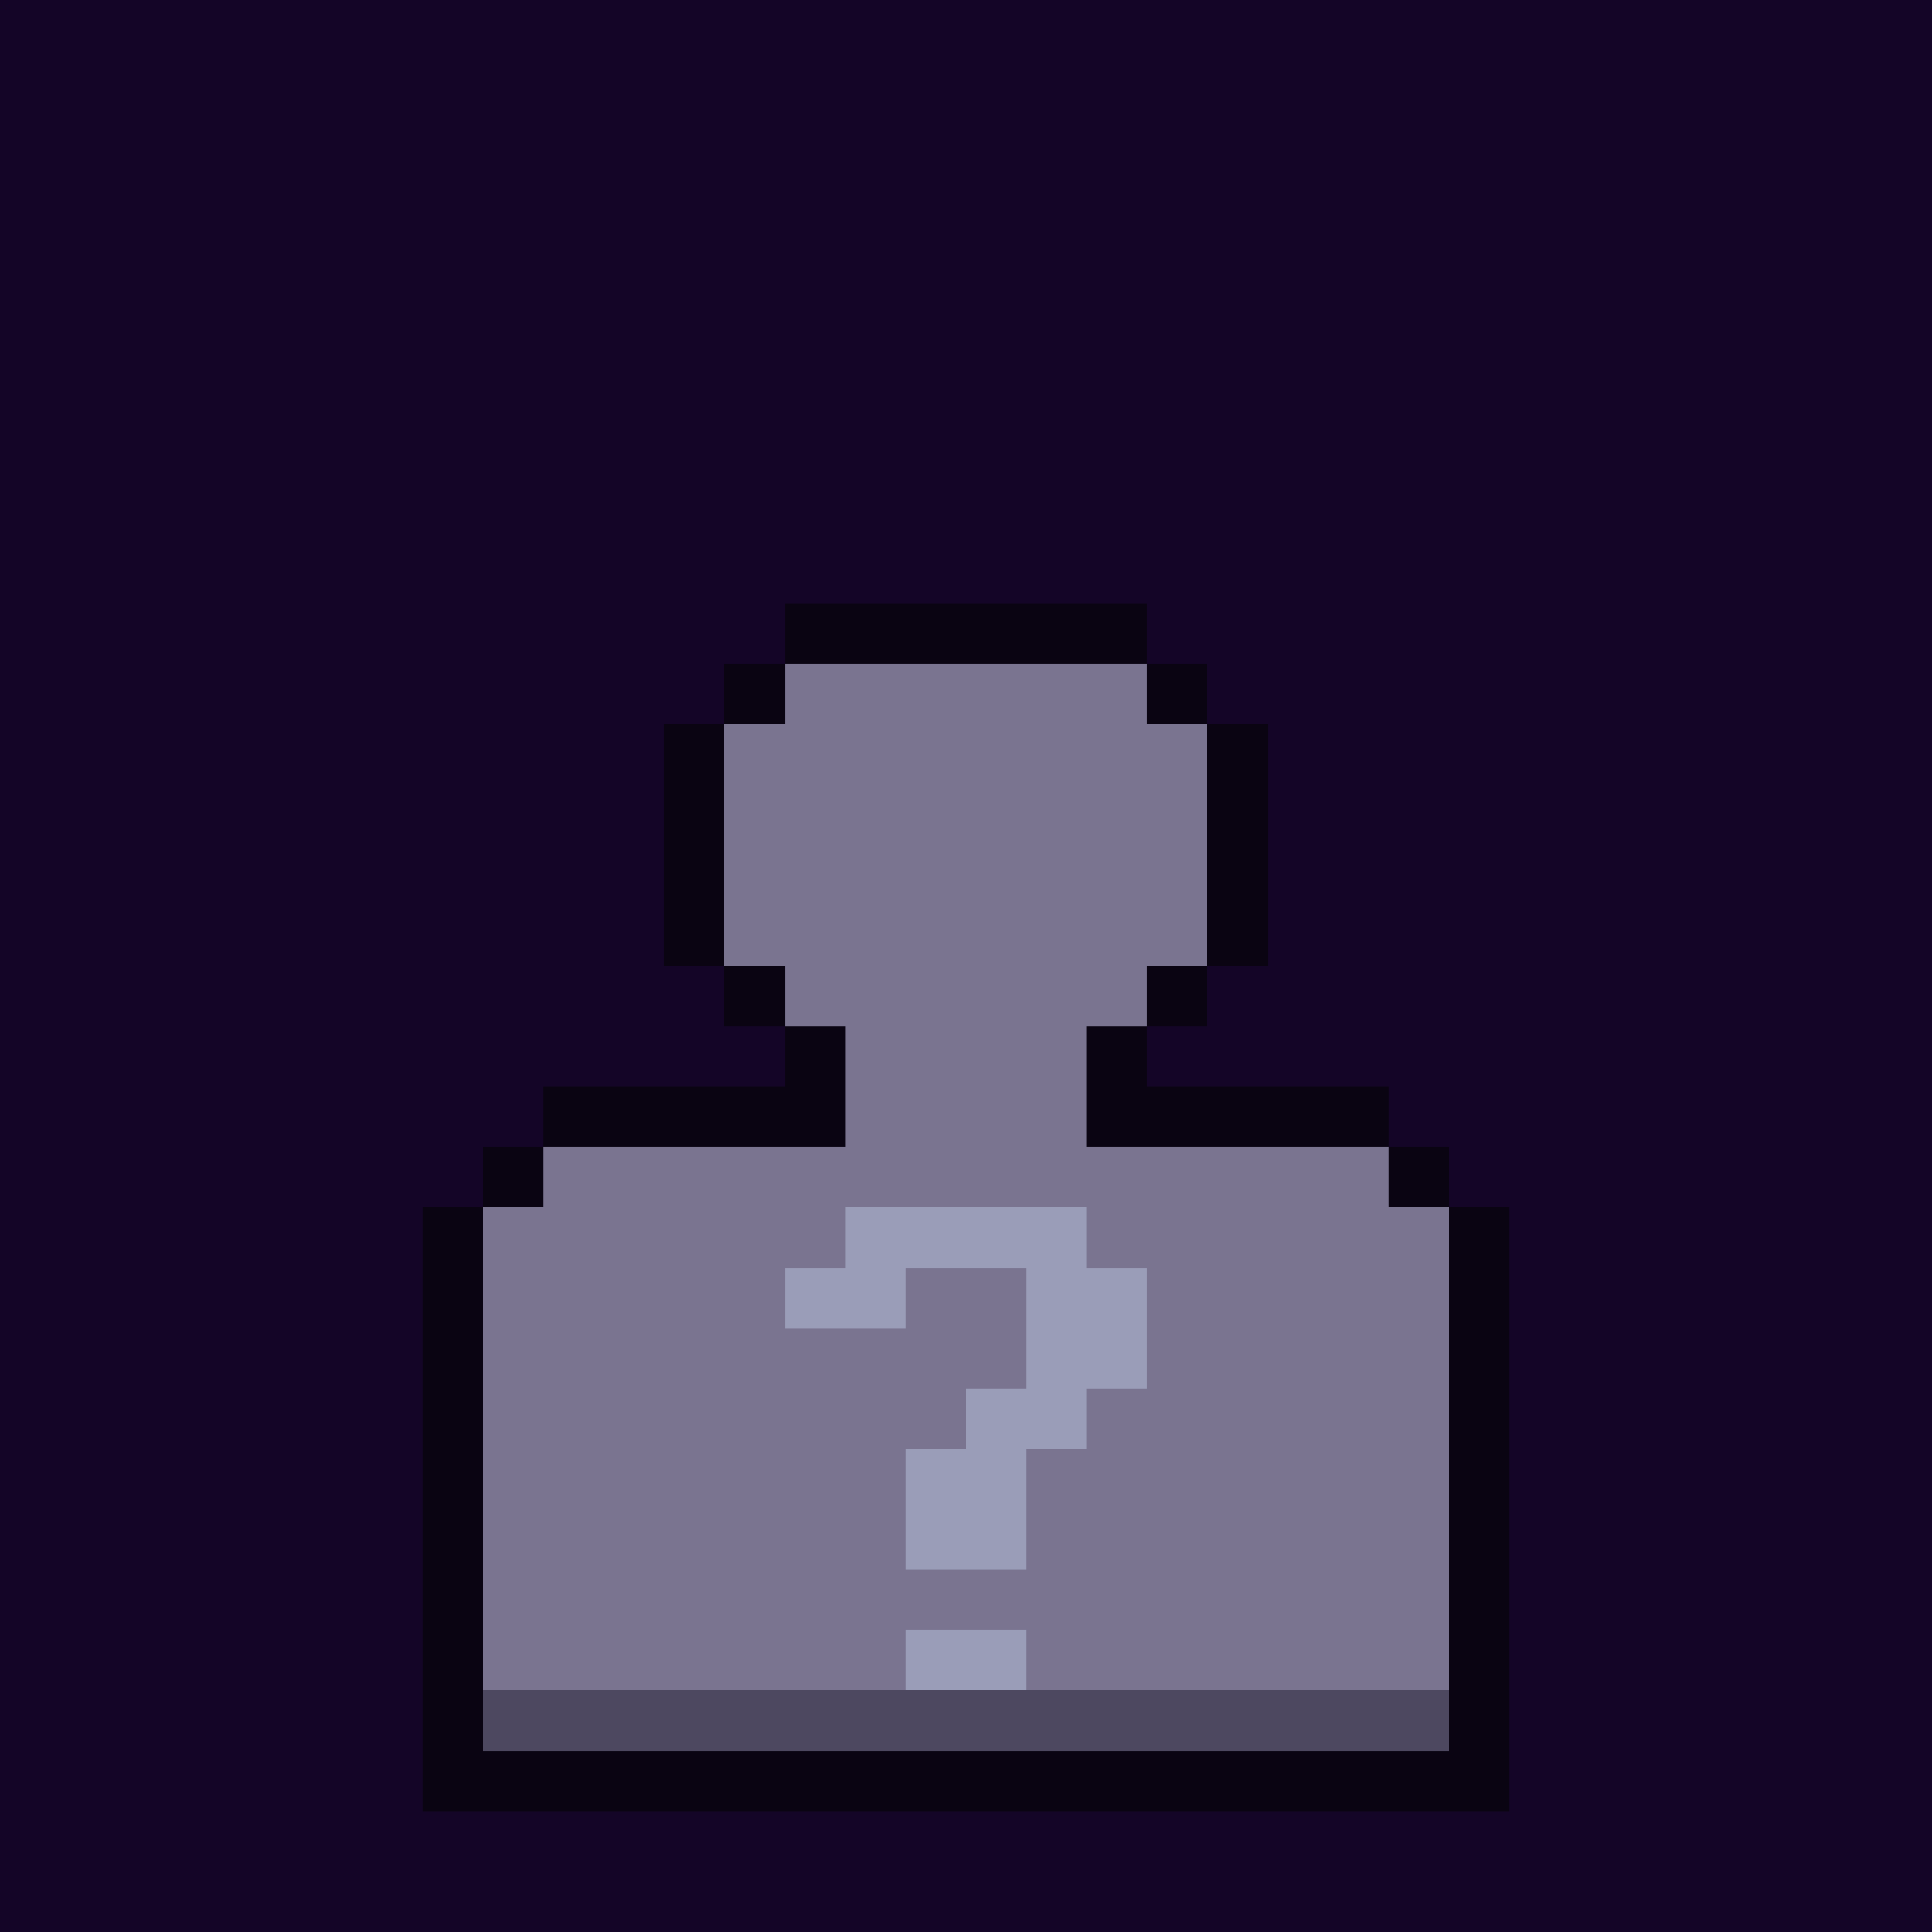
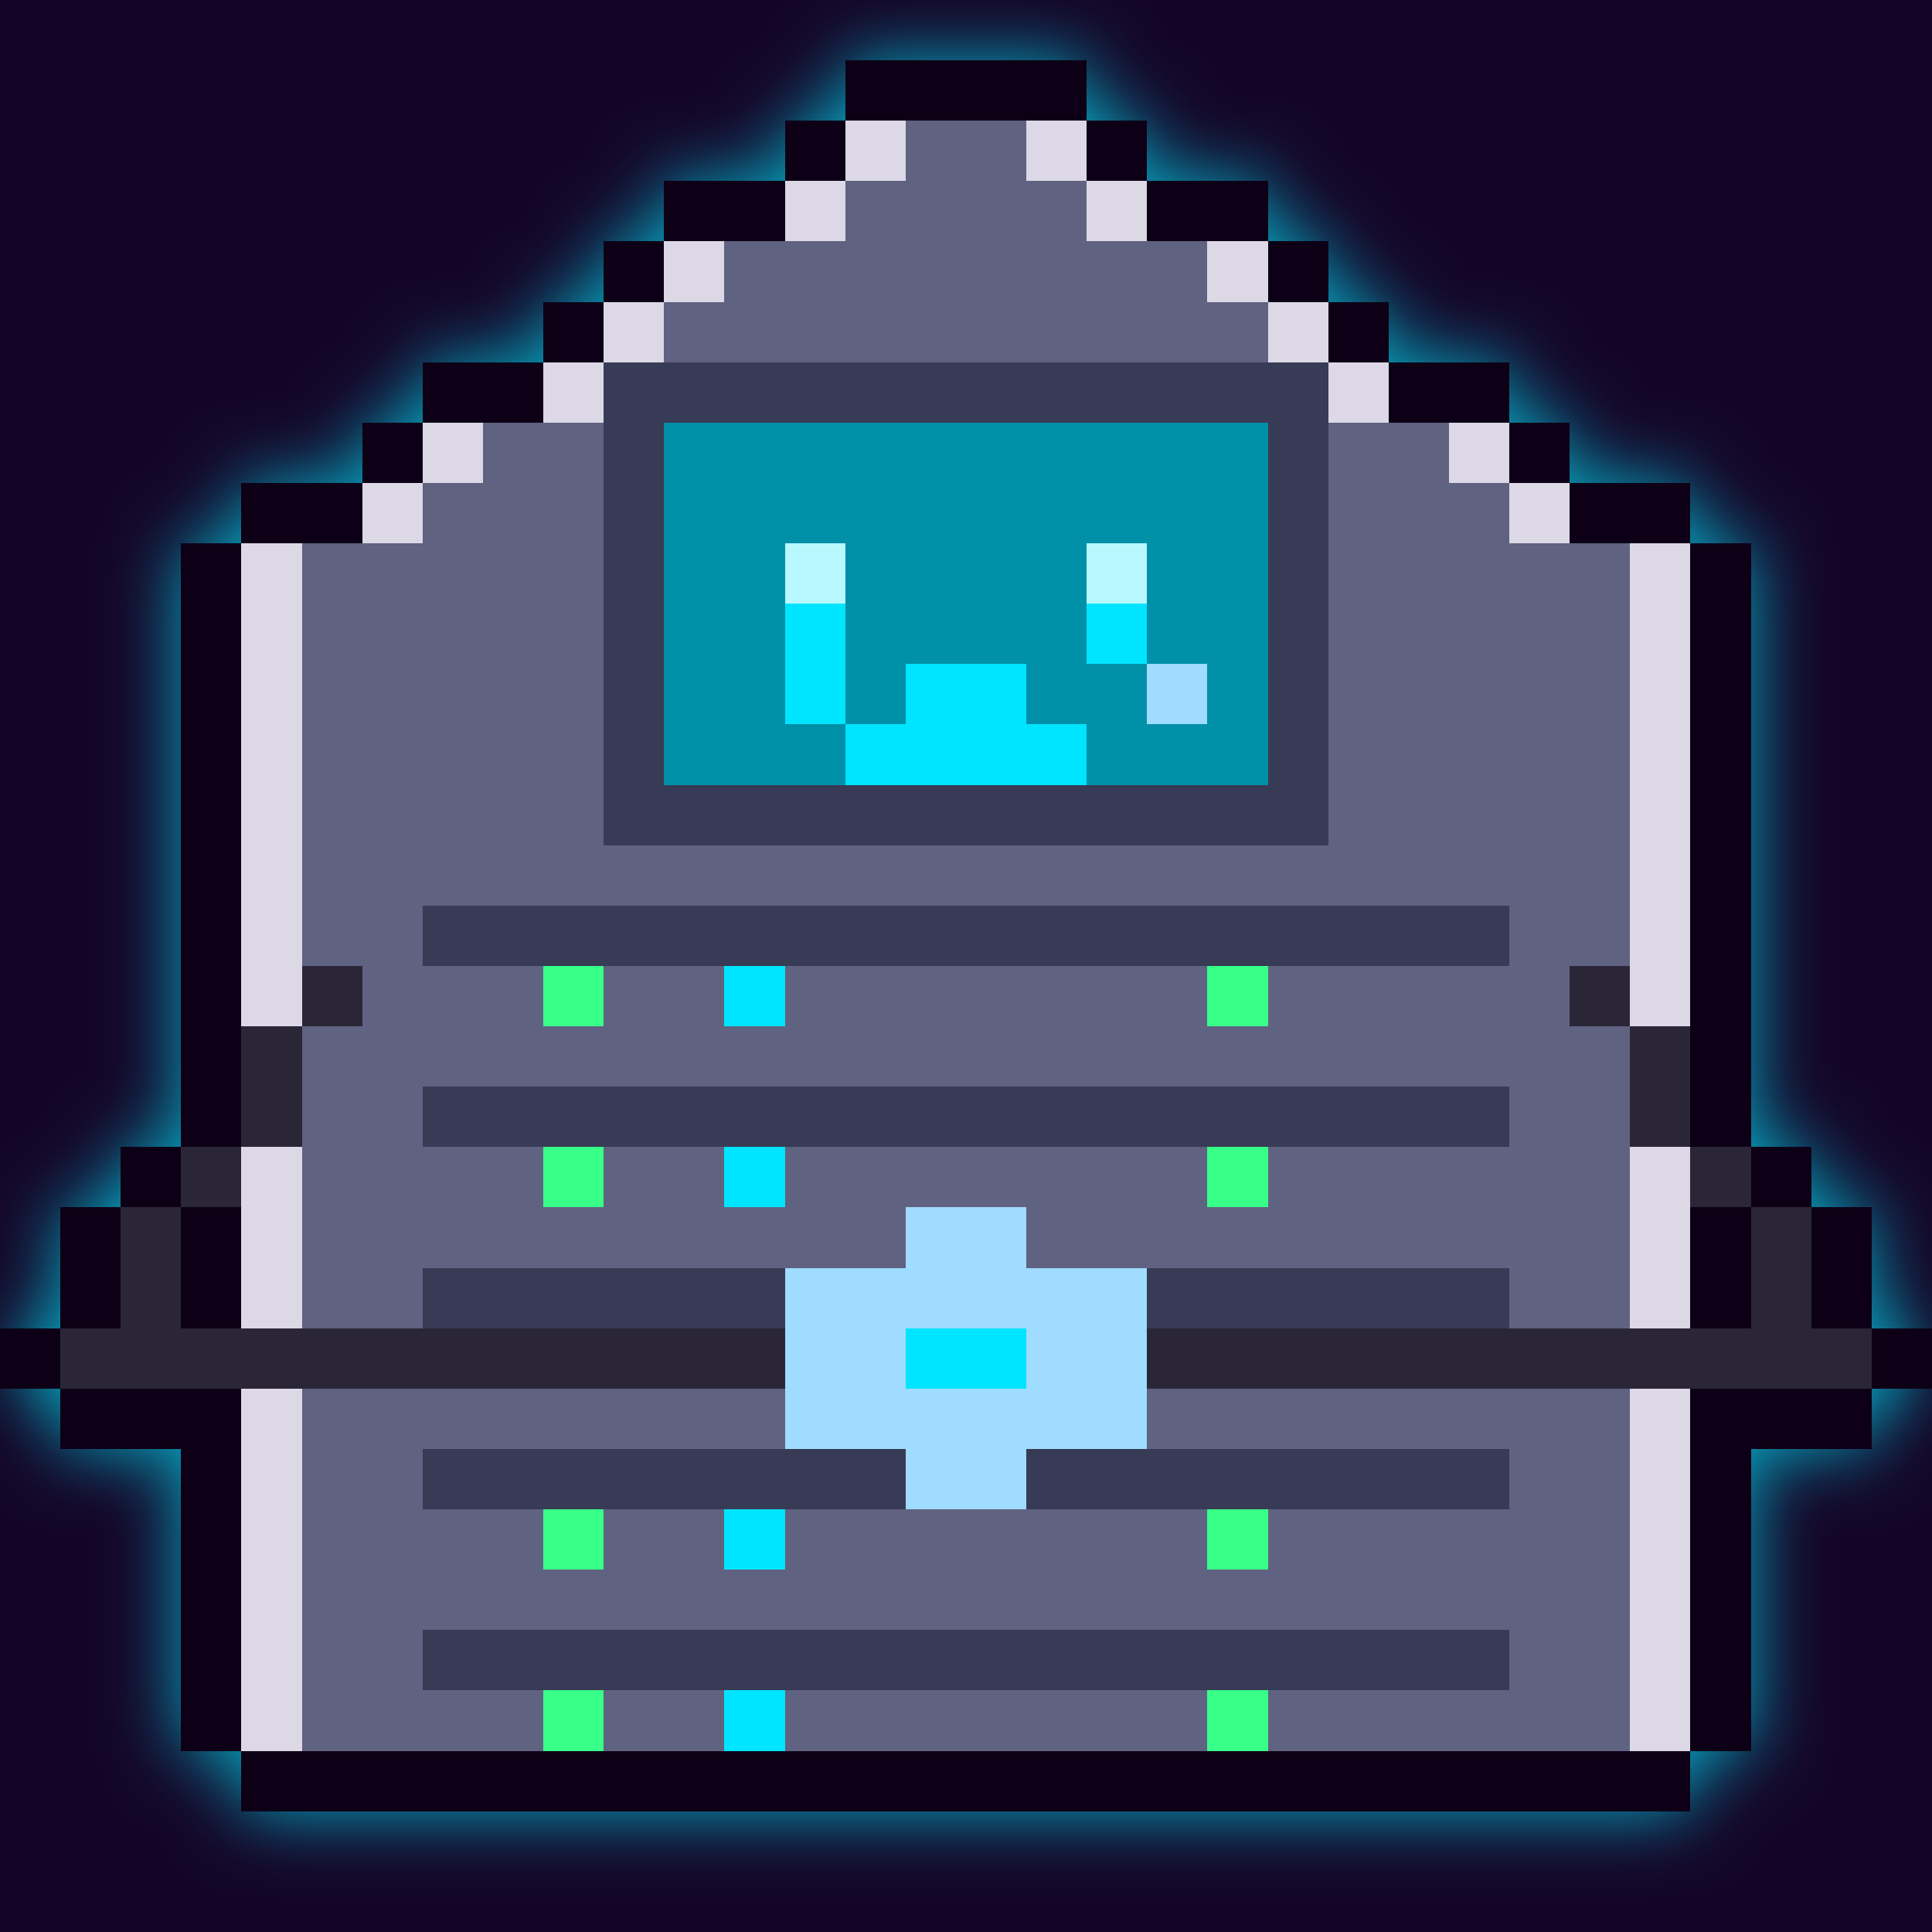
<svg xmlns="http://www.w3.org/2000/svg" width="128" height="128" viewBox="0 0 32 32" shape-rendering="crispEdges">
+   <filter id="glow-archivist" x="-20%" y="-20%" width="140%" height="140%">
+     <feDropShadow dx="0" dy="0" stdDeviation="0.6" flood-color="#00e5ff" flood-opacity="0.75" />
+   </filter>
  <rect width="32" height="32" fill="#140527" />
-   <path fill="#0a0412" d="M13 10h6v1h-6zM12 11h1v1h-1zM19 11h1v1h-1zM11 12h1v1h-1zM20 12h1v1h-1zM11 13h1v1h-1zM20 13h1v1h-1zM11 14h1v1h-1zM20 14h1v1h-1zM11 15h1v1h-1zM20 15h1v1h-1zM12 16h1v1h-1zM19 16h1v1h-1zM13 17h1v1h-1zM18 17h1v1h-1zM9 18h5v1h-5zM18 18h5v1h-5zM8 19h1v1h-1zM23 19h1v1h-1zM7 20h1v1h-1zM24 20h1v1h-1zM7 21h1v1h-1zM24 21h1v1h-1zM7 22h1v1h-1zM24 22h1v1h-1zM7 23h1v1h-1zM24 23h1v1h-1zM7 24h1v1h-1zM24 24h1v1h-1zM7 25h1v1h-1zM24 25h1v1h-1zM7 26h1v1h-1zM24 26h1v1h-1zM7 27h1v1h-1zM24 27h1v1h-1zM7 28h1v1h-1zM24 28h1v1h-1zM7 29h18v1h-18z" />
-   <path fill="#7a7490" d="M13 11h6v1h-6zM12 12h8v1h-8zM12 13h8v1h-8zM12 14h8v1h-8zM12 15h8v1h-8zM13 16h6v1h-6zM14 17h4v1h-4zM14 18h4v1h-4zM9 19h14v1h-14zM8 20h6v1h-6zM18 20h6v1h-6zM8 21h5v1h-5zM15 21h2v1h-2zM19 21h5v1h-5zM8 22h9v1h-9zM19 22h5v1h-5zM8 23h8v1h-8zM18 23h6v1h-6zM8 24h7v1h-7zM17 24h7v1h-7zM8 25h7v1h-7zM17 25h7v1h-7zM8 26h16v1h-16zM8 27h7v1h-7zM17 27h7v1h-7z" />
-   <path fill="#9a9db8" d="M14 20h4v1h-4zM13 21h2v1h-2zM17 21h2v1h-2zM17 22h2v1h-2zM16 23h2v1h-2zM15 24h2v1h-2zM15 25h2v1h-2zM15 27h2v1h-2z" />
-   <path fill="#4d4860" d="M8 28h16v1h-16z" />
+   <g filter="url(#glow-archivist)">
+     <path fill="#0a0412" d="M14 1h4v1h-4zM13 2h1v1h-1zM18 2h1v1h-1zM11 3h2v1h-2zM19 3h2v1h-2zM10 4h1v1h-1zM21 4h1v1h-1zM9 5h1v1h-1zM22 5h1v1h-1zM7 6h2v1h-2zM23 6h2v1h-2zM6 7h1v1h-1zM25 7h1v1h-1zM4 8h2v1h-2zM26 8h2v1h-2zM3 9h1v1h-1zM28 9h1v1h-1zM3 10h1v1h-1zM28 10h1v1h-1zM3 11h1v1h-1zM28 11h1v1h-1zM3 12h1v1h-1zM28 12h1v1h-1zM3 13h1v1h-1zM28 13h1v1h-1zM3 14h1v1h-1zM28 14h1v1h-1zM3 15h1v1h-1zM28 15h1v1h-1zM3 16h1v1h-1zM28 16h1v1h-1zM3 17h1v1h-1zM28 17h1v1h-1zM3 18h1v1h-1zM28 18h1v1h-1zM2 19h1v1h-1zM29 19h1v1h-1zM1 20h1v1h-1zM3 20h1v1h-1zM28 20h1v1h-1zM30 20h1v1h-1zM1 21h1v1h-1zM3 21h1v1h-1zM28 21h1v1h-1zM30 21h1v1h-1zM0 22h1v1h-1zM31 22h1v1h-1zM1 23h3v1h-3zM28 23h3v1h-3zM3 24h1v1h-1zM28 24h1v1h-1zM3 25h1v1h-1zM28 25h1v1h-1zM3 26h1v1h-1zM28 26h1v1h-1zM3 27h1v1h-1zM28 27h1v1h-1zM3 28h1v1h-1zM28 28h1v1h-1zM4 29h24v1h-24z" />
+     <path fill="#dcd8e6" d="M14 2h1v1h-1zM17 2h1v1h-1zM13 3h1v1h-1zM18 3h1v1h-1zM11 4h1v1h-1zM20 4h1v1h-1zM10 5h1v1h-1zM21 5h1v1h-1zM9 6h1v1h-1zM22 6h1v1h-1zM7 7h1v1h-1zM24 7h1v1h-1zM6 8h1v1h-1zM25 8h1v1h-1zM4 9h1v1h-1zM27 9h1v1h-1zM4 10h1v1h-1zM27 10h1v1h-1zM4 11h1v1h-1zM27 11h1v1h-1zM4 12h1v1h-1zM27 12h1v1h-1zM4 13h1v1h-1zM27 13h1v1h-1zM4 14h1v1h-1zM27 14h1v1h-1zM4 15h1v1h-1zM27 15h1v1h-1zM4 16h1v1h-1zM27 16h1v1h-1zM4 19h1v1h-1zM27 19h1v1h-1zM4 20h1v1h-1zM27 20h1v1h-1zM4 21h1v1h-1zM27 21h1v1h-1zM4 23h1v1h-1zM27 23h1v1h-1zM4 24h1v1h-1zM27 24h1v1h-1zM4 25h1v1h-1zM27 25h1v1h-1zM4 26h1v1h-1zM27 26h1v1h-1zM4 27h1v1h-1zM27 27h1v1h-1zM4 28h1v1h-1zM27 28h1v1h-1z" />
+     <path fill="#5f6280" d="M15 2h2v1h-2zM14 3h4v1h-4zM12 4h8v1h-8zM11 5h10v1h-10zM8 7h2v1h-2zM22 7h2v1h-2zM7 8h3v1h-3zM22 8h3v1h-3zM5 9h5v1h-5zM22 9h5v1h-5zM5 10h5v1h-5zM22 10h5v1h-5zM5 11h5v1h-5zM22 11h5v1h-5zM5 12h5v1h-5zM22 12h5v1h-5zM5 13h5v1h-5zM22 13h5v1h-5zM5 14h22v1h-22zM5 15h2v1h-2zM25 15h2v1h-2zM6 16h3v1h-3zM10 16h2v1h-2zM13 16h7v1h-7zM21 16h5v1h-5zM5 17h22v1h-22zM5 18h2v1h-2zM25 18h2v1h-2zM5 19h4v1h-4zM10 19h2v1h-2zM13 19h7v1h-7zM21 19h6v1h-6zM5 20h10v1h-10zM17 20h10v1h-10zM5 21h2v1h-2zM25 21h2v1h-2zM5 23h8v1h-8zM19 23h8v1h-8zM5 24h2v1h-2zM25 24h2v1h-2zM5 25h4v1h-4zM10 25h2v1h-2zM13 25h7v1h-7zM21 25h6v1h-6zM5 26h22v1h-22zM5 27h2v1h-2zM25 27h2v1h-2zM5 28h4v1h-4zM10 28h2v1h-2zM13 28h7v1h-7zM21 28h6v1h-6z" />
+     <path fill="#383a54" d="M10 6h12v1h-12zM10 7h1v1h-1zM21 7h1v1h-1zM10 8h1v1h-1zM21 8h1v1h-1zM10 9h1v1h-1zM21 9h1v1h-1zM10 10h1v1h-1zM21 10h1v1h-1zM10 11h1v1h-1zM21 11h1v1h-1zM10 12h1v1h-1zM21 12h1v1h-1zM10 13h12v1h-12zM7 15h18v1h-18zM7 18h18v1h-18zM7 21h6v1h-6zM19 21h6v1h-6zM7 24h8v1h-8zM17 24h8v1h-8zM7 27h18v1h-18z" />
+     <path fill="#0090a8" d="M11 7h10v1h-10zM11 8h10v1h-10zM11 9h2v1h-2zM14 9h4v1h-4zM19 9h2v1h-2zM11 10h2v1h-2zM14 10h4v1h-4zM19 10h2v1h-2zM11 11h2v1h-2zM14 11h1v1h-1zM17 11h2v1h-2zM20 11h1v1h-1zM11 12h3v1h-3zM18 12h3v1h-3z" />
+     <path fill="#b8f8ff" d="M13 9h1v1h-1zM18 9h1v1h-1z" />
+     <path fill="#00e5ff" d="M13 10h1v1h-1zM18 10h1v1h-1zM13 11h1v1h-1zM15 11h2v1h-2zM14 12h4v1h-4zM12 16h1v1h-1zM12 19h1v1h-1zM15 22h2v1h-2zM12 25h1v1h-1zM12 28h1v1h-1z" />
+     <path fill="#9fdcff" d="M19 11h1v1h-1zM15 20h2v1h-2zM13 21h6v1h-6zM13 22h2v1h-2zM17 22h2v1h-2zM13 23h6v1h-6zM15 24h2v1h-2z" />
+     <path fill="#2c2838" d="M5 16h1v1h-1zM26 16h1v1h-1zM4 17h1v1h-1zM27 17h1v1h-1zM4 18h1v1h-1zM27 18h1v1h-1zM3 19h1v1h-1zM28 19h1v1h-1zM2 20h1v1h-1zM29 20h1v1h-1zM2 21h1v1h-1zM29 21h1v1h-1zM1 22h12v1h-12zM19 22h12v1h-12z" />
+     <path fill="#39ff88" d="M9 16h1v1h-1zM20 16h1v1h-1zM9 19h1v1h-1zM20 19h1v1h-1zM9 25h1v1h-1zM20 25h1v1h-1zM9 28h1v1h-1zM20 28h1v1h-1z" />
+   </g>
</svg>
